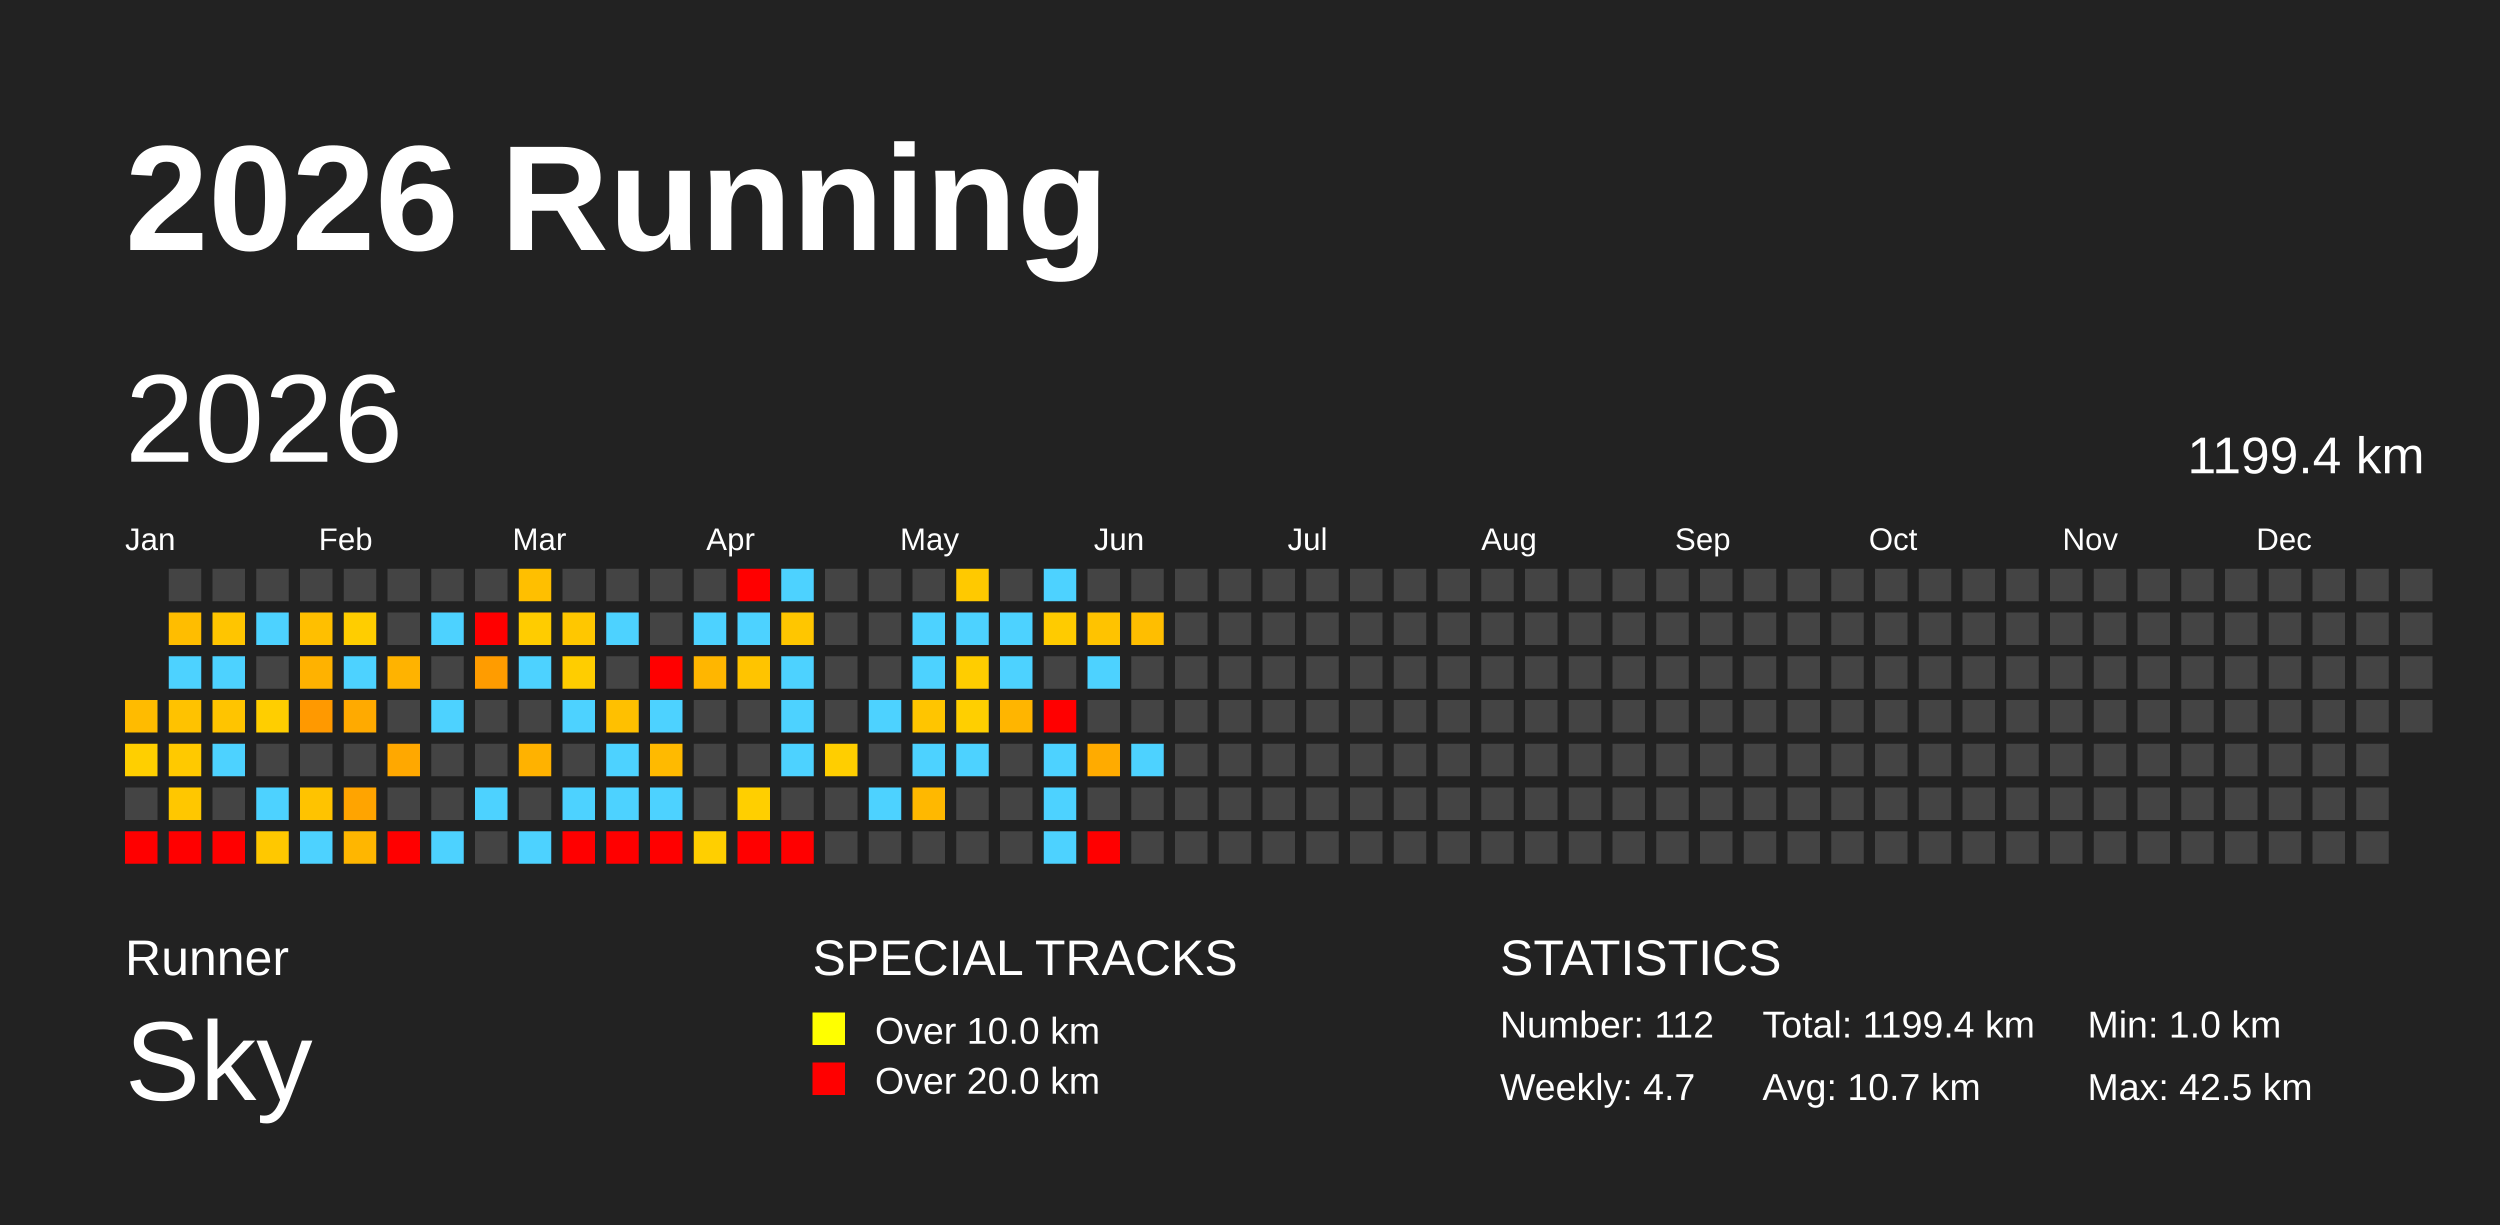
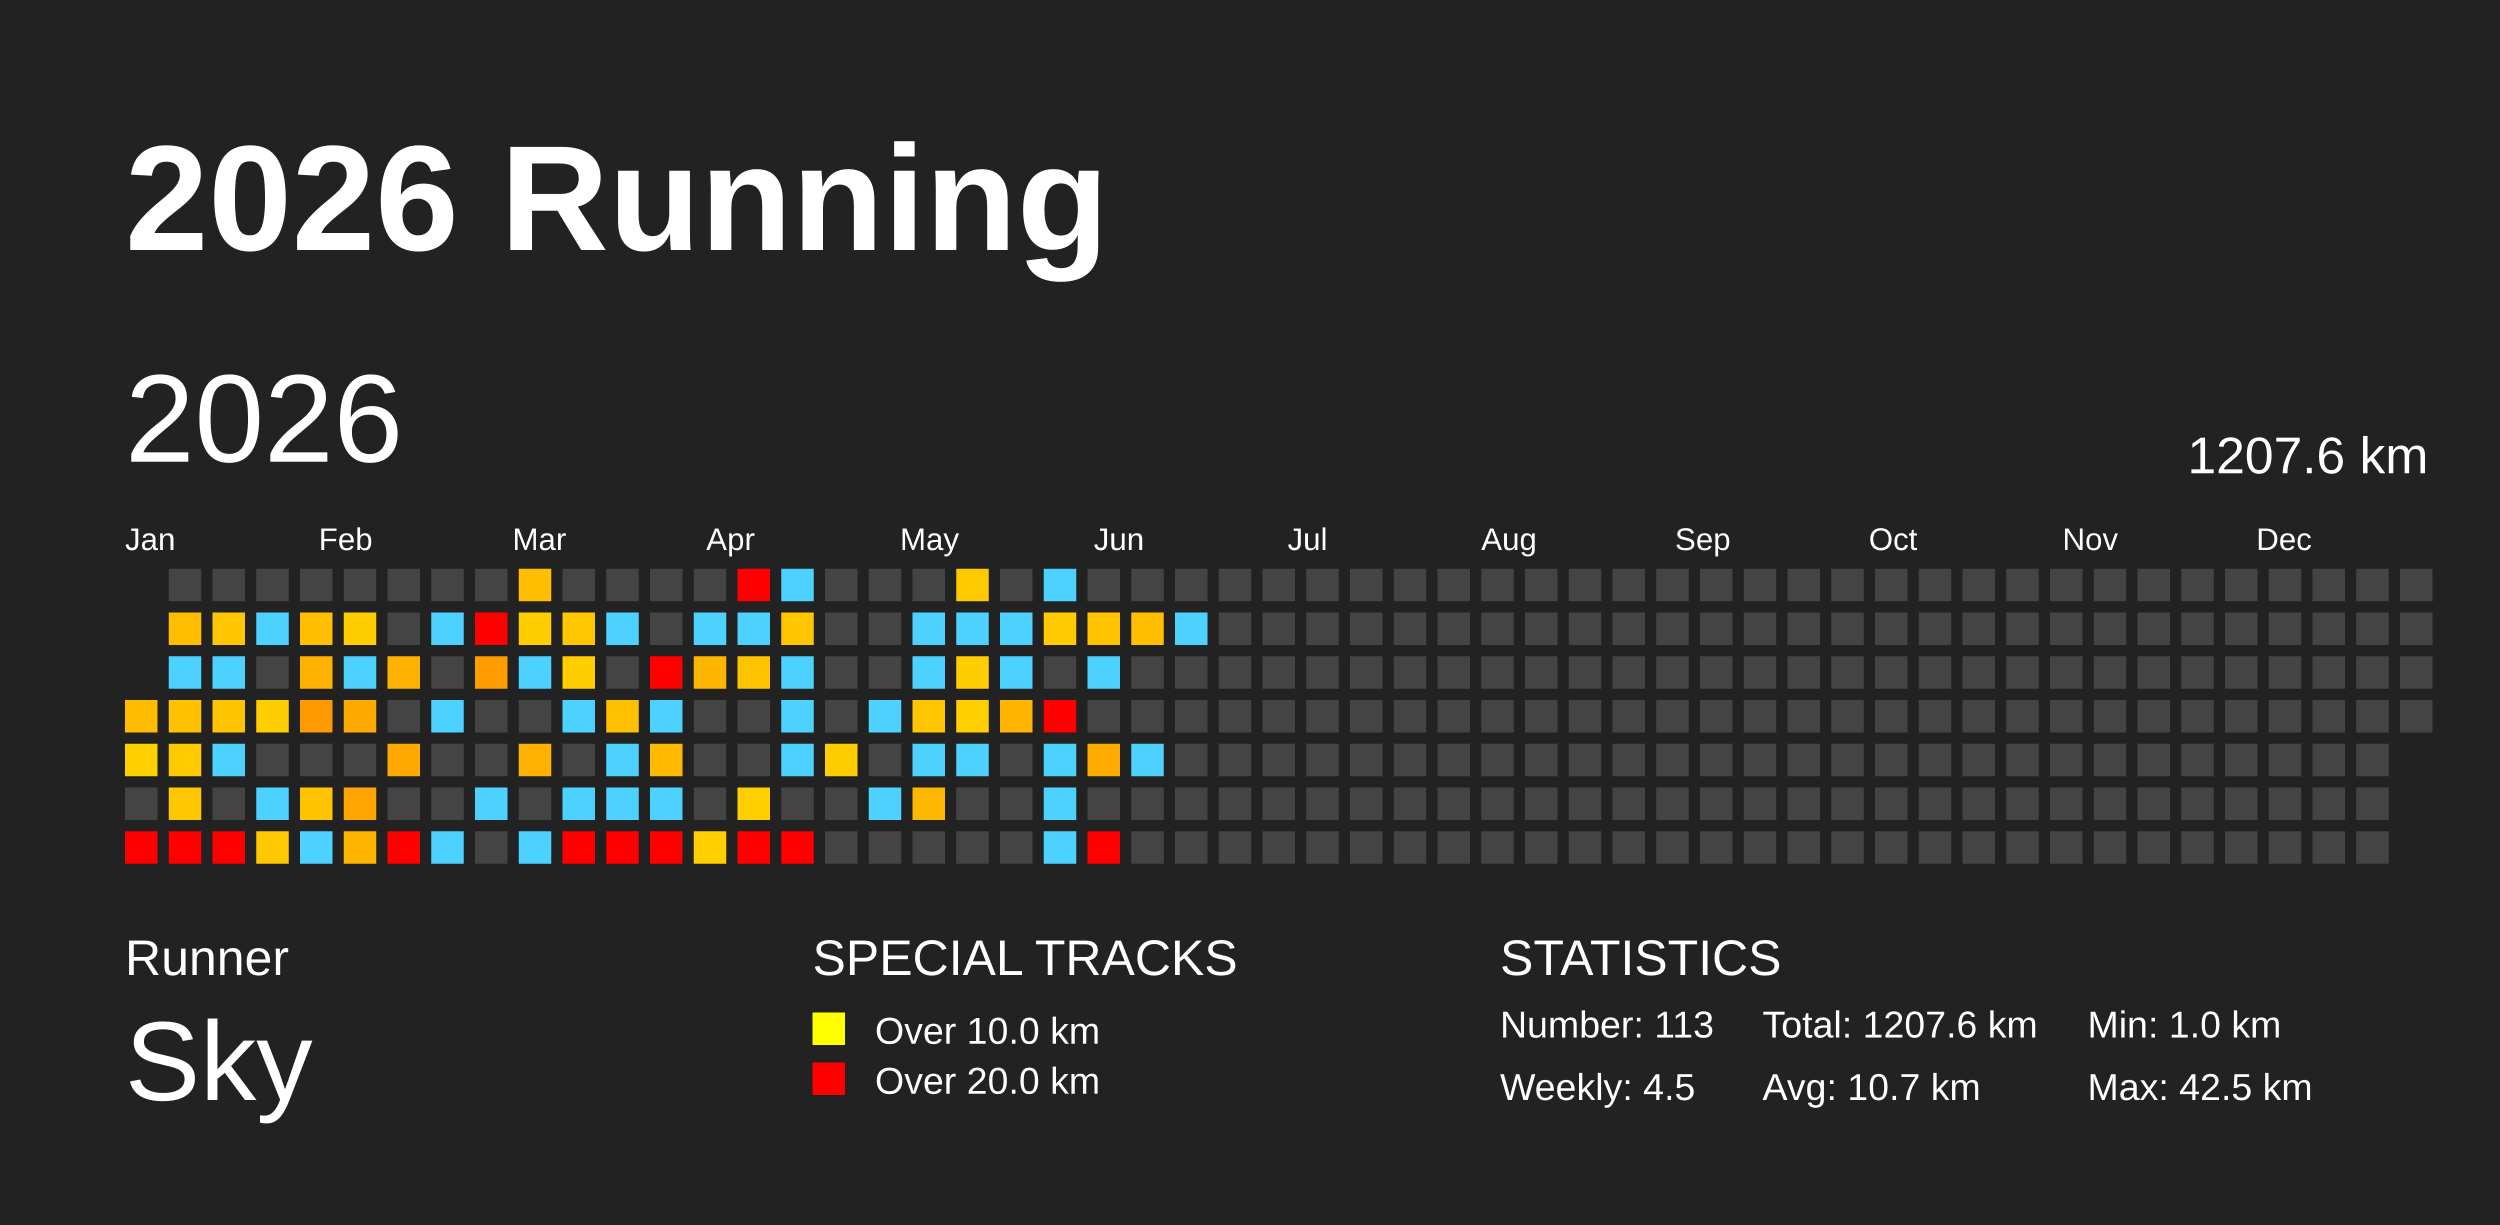
<svg xmlns="http://www.w3.org/2000/svg" baseProfile="full" height="98mm" version="1.1" viewBox="0,0,200,98" width="200mm">
  <defs />
  <rect fill="#222222" height="98" width="200" x="0" y="0" />
  <text fill="#FFFFFF" style="font-size:12px; font-family:Arial; font-weight:bold;" x="10" y="20">2026 Running</text>
  <text fill="#FFFFFF" style="font-size:4px; font-family:Arial" x="10" y="78">Runner</text>
  <text fill="#FFFFFF" style="font-size:9px; font-family:Arial" x="10" y="88">Sky</text>
  <text fill="#FFFFFF" style="font-size:4px; font-family:Arial" x="65" y="78">SPECIAL TRACKS</text>
  <rect fill="yellow" height="2.6" width="2.6" x="65" y="81" />
  <text fill="#FFFFFF" style="font-size:3px; font-family:Arial" x="70" y="83.5">Over 10.0 km</text>
  <rect fill="red" height="2.6" width="2.6" x="65" y="85" />
  <text fill="#FFFFFF" style="font-size:3px; font-family:Arial" x="70" y="87.5">Over 20.0 km</text>
  <text fill="#FFFFFF" style="font-size:4px; font-family:Arial" x="120" y="78">STATISTICS</text>
-   <text fill="#FFFFFF" style="font-size:3px; font-family:Arial" x="120" y="83">Number: 112</text>
-   <text fill="#FFFFFF" style="font-size:3px; font-family:Arial" x="120" y="88">Weekly: 4.7</text>
-   <text fill="#FFFFFF" style="font-size:3px; font-family:Arial" x="141" y="83">Total: 1199.4 km</text>
+   <text fill="#FFFFFF" style="font-size:3px; font-family:Arial" x="120" y="83">Number: 113</text>
+   <text fill="#FFFFFF" style="font-size:3px; font-family:Arial" x="120" y="88">Weekly: 4.5</text>
+   <text fill="#FFFFFF" style="font-size:3px; font-family:Arial" x="141" y="83">Total: 1207.6 km</text>
  <text fill="#FFFFFF" style="font-size:3px; font-family:Arial" x="141" y="88">Avg: 10.7 km</text>
  <text fill="#FFFFFF" style="font-size:3px; font-family:Arial" x="167" y="83">Min: 1.0 km</text>
  <text fill="#FFFFFF" style="font-size:3px; font-family:Arial" x="167" y="88">Max: 42.5 km</text>
  <text dominant-baseline="hanging" fill="#FFFFFF" style="font-size:10.0px; font-family:Arial;" x="10" y="30">2026</text>
-   <text dominant-baseline="hanging" fill="#FFFFFF" style="font-size:4.125px; font-family:Arial;" x="175" y="35">1199.4 km</text>
+   <text dominant-baseline="hanging" fill="#FFFFFF" style="font-size:4.125px; font-family:Arial;" x="175" y="35">1207.6 km</text>
  <text fill="#FFFFFF" style="font-size:2.5px; font-family:Arial" x="10.0" y="44">Jan</text>
  <text fill="#FFFFFF" style="font-size:2.5px; font-family:Arial" x="25.5" y="44">Feb</text>
  <text fill="#FFFFFF" style="font-size:2.5px; font-family:Arial" x="41.0" y="44">Mar</text>
  <text fill="#FFFFFF" style="font-size:2.5px; font-family:Arial" x="56.5" y="44">Apr</text>
  <text fill="#FFFFFF" style="font-size:2.5px; font-family:Arial" x="72.0" y="44">May</text>
  <text fill="#FFFFFF" style="font-size:2.5px; font-family:Arial" x="87.5" y="44">Jun</text>
  <text fill="#FFFFFF" style="font-size:2.5px; font-family:Arial" x="103.0" y="44">Jul</text>
  <text fill="#FFFFFF" style="font-size:2.5px; font-family:Arial" x="118.5" y="44">Aug</text>
  <text fill="#FFFFFF" style="font-size:2.5px; font-family:Arial" x="134.0" y="44">Sep</text>
  <text fill="#FFFFFF" style="font-size:2.5px; font-family:Arial" x="149.5" y="44">Oct</text>
  <text fill="#FFFFFF" style="font-size:2.5px; font-family:Arial" x="165.0" y="44">Nov</text>
  <text fill="#FFFFFF" style="font-size:2.5px; font-family:Arial" x="180.5" y="44">Dec</text>
  <rect fill="#ffbb00" height="2.6" width="2.6" x="10.0" y="56.0" />
  <rect fill="#ffcf00" height="2.6" width="2.6" x="10.0" y="59.5" />
  <rect fill="#444444" height="2.6" width="2.6" x="10.0" y="63.0" />
  <rect fill="red" height="2.6" width="2.6" x="10.0" y="66.5" />
  <rect fill="#444444" height="2.6" width="2.6" x="13.5" y="45.5" />
  <rect fill="#ffbd00" height="2.6" width="2.6" x="13.5" y="49.0" />
  <rect fill="#4dd2ff" height="2.6" width="2.6" x="13.5" y="52.5" />
  <rect fill="#ffc200" height="2.6" width="2.6" x="13.5" y="56.0" />
  <rect fill="#ffc900" height="2.6" width="2.6" x="13.5" y="59.5" />
  <rect fill="#ffc700" height="2.6" width="2.6" x="13.5" y="63.0" />
  <rect fill="red" height="2.6" width="2.6" x="13.5" y="66.5" />
  <rect fill="#444444" height="2.6" width="2.6" x="17.0" y="45.5" />
  <rect fill="#ffc500" height="2.6" width="2.6" x="17.0" y="49.0" />
  <rect fill="#4dd2ff" height="2.6" width="2.6" x="17.0" y="52.5" />
  <rect fill="#ffc400" height="2.6" width="2.6" x="17.0" y="56.0" />
  <rect fill="#4dd2ff" height="2.6" width="2.6" x="17.0" y="59.5" />
  <rect fill="#444444" height="2.6" width="2.6" x="17.0" y="63.0" />
  <rect fill="red" height="2.6" width="2.6" x="17.0" y="66.5" />
  <rect fill="#444444" height="2.6" width="2.6" x="20.5" y="45.5" />
  <rect fill="#4dd2ff" height="2.6" width="2.6" x="20.5" y="49.0" />
  <rect fill="#444444" height="2.6" width="2.6" x="20.5" y="52.5" />
  <rect fill="#ffce00" height="2.6" width="2.6" x="20.5" y="56.0" />
  <rect fill="#444444" height="2.6" width="2.6" x="20.5" y="59.5" />
  <rect fill="#4dd2ff" height="2.6" width="2.6" x="20.5" y="63.0" />
  <rect fill="#ffc800" height="2.6" width="2.6" x="20.5" y="66.5" />
  <rect fill="#444444" height="2.6" width="2.6" x="24.0" y="45.5" />
  <rect fill="#ffbf00" height="2.6" width="2.6" x="24.0" y="49.0" />
  <rect fill="#ffb200" height="2.6" width="2.6" x="24.0" y="52.5" />
  <rect fill="#ff9900" height="2.6" width="2.6" x="24.0" y="56.0" />
  <rect fill="#444444" height="2.6" width="2.6" x="24.0" y="59.5" />
  <rect fill="#ffc300" height="2.6" width="2.6" x="24.0" y="63.0" />
  <rect fill="#4dd2ff" height="2.6" width="2.6" x="24.0" y="66.5" />
  <rect fill="#444444" height="2.6" width="2.6" x="27.5" y="45.5" />
  <rect fill="#ffcd00" height="2.6" width="2.6" x="27.5" y="49.0" />
  <rect fill="#4dd2ff" height="2.6" width="2.6" x="27.5" y="52.5" />
  <rect fill="#ffaa00" height="2.6" width="2.6" x="27.5" y="56.0" />
  <rect fill="#444444" height="2.6" width="2.6" x="27.5" y="59.5" />
  <rect fill="#ffa400" height="2.6" width="2.6" x="27.5" y="63.0" />
  <rect fill="#ffb600" height="2.6" width="2.6" x="27.5" y="66.5" />
  <rect fill="#444444" height="2.6" width="2.6" x="31.0" y="45.5" />
  <rect fill="#444444" height="2.6" width="2.6" x="31.0" y="49.0" />
  <rect fill="#ffb300" height="2.6" width="2.6" x="31.0" y="52.5" />
  <rect fill="#444444" height="2.6" width="2.6" x="31.0" y="56.0" />
  <rect fill="#ffa800" height="2.6" width="2.6" x="31.0" y="59.5" />
  <rect fill="#444444" height="2.6" width="2.6" x="31.0" y="63.0" />
  <rect fill="red" height="2.6" width="2.6" x="31.0" y="66.5" />
  <rect fill="#444444" height="2.6" width="2.6" x="34.5" y="45.5" />
  <rect fill="#4dd2ff" height="2.6" width="2.6" x="34.5" y="49.0" />
  <rect fill="#444444" height="2.6" width="2.6" x="34.5" y="52.5" />
  <rect fill="#4dd2ff" height="2.6" width="2.6" x="34.5" y="56.0" />
  <rect fill="#444444" height="2.6" width="2.6" x="34.5" y="59.5" />
  <rect fill="#444444" height="2.6" width="2.6" x="34.5" y="63.0" />
  <rect fill="#4dd2ff" height="2.6" width="2.6" x="34.5" y="66.5" />
  <rect fill="#444444" height="2.6" width="2.6" x="38.0" y="45.5" />
  <rect fill="red" height="2.6" width="2.6" x="38.0" y="49.0" />
  <rect fill="#ff9c00" height="2.6" width="2.6" x="38.0" y="52.5" />
  <rect fill="#444444" height="2.6" width="2.6" x="38.0" y="56.0" />
  <rect fill="#444444" height="2.6" width="2.6" x="38.0" y="59.5" />
  <rect fill="#4dd2ff" height="2.6" width="2.6" x="38.0" y="63.0" />
  <rect fill="#444444" height="2.6" width="2.6" x="38.0" y="66.5" />
  <rect fill="#ffbf00" height="2.6" width="2.6" x="41.5" y="45.5" />
  <rect fill="#ffcc00" height="2.6" width="2.6" x="41.5" y="49.0" />
  <rect fill="#4dd2ff" height="2.6" width="2.6" x="41.5" y="52.5" />
  <rect fill="#444444" height="2.6" width="2.6" x="41.5" y="56.0" />
  <rect fill="#ffb200" height="2.6" width="2.6" x="41.5" y="59.5" />
  <rect fill="#444444" height="2.6" width="2.6" x="41.5" y="63.0" />
  <rect fill="#4dd2ff" height="2.6" width="2.6" x="41.5" y="66.5" />
  <rect fill="#444444" height="2.6" width="2.6" x="45.0" y="45.5" />
  <rect fill="#ffc700" height="2.6" width="2.6" x="45.0" y="49.0" />
  <rect fill="#ffcd00" height="2.6" width="2.6" x="45.0" y="52.5" />
  <rect fill="#4dd2ff" height="2.6" width="2.6" x="45.0" y="56.0" />
  <rect fill="#444444" height="2.6" width="2.6" x="45.0" y="59.5" />
  <rect fill="#4dd2ff" height="2.6" width="2.6" x="45.0" y="63.0" />
  <rect fill="red" height="2.6" width="2.6" x="45.0" y="66.5" />
  <rect fill="#444444" height="2.6" width="2.6" x="48.5" y="45.5" />
  <rect fill="#4dd2ff" height="2.6" width="2.6" x="48.5" y="49.0" />
  <rect fill="#444444" height="2.6" width="2.6" x="48.5" y="52.5" />
  <rect fill="#ffc000" height="2.6" width="2.6" x="48.5" y="56.0" />
  <rect fill="#4dd2ff" height="2.6" width="2.6" x="48.5" y="59.5" />
  <rect fill="#4dd2ff" height="2.6" width="2.6" x="48.5" y="63.0" />
  <rect fill="red" height="2.6" width="2.6" x="48.5" y="66.5" />
  <rect fill="#444444" height="2.6" width="2.6" x="52.0" y="45.5" />
  <rect fill="#444444" height="2.6" width="2.6" x="52.0" y="49.0" />
  <rect fill="red" height="2.6" width="2.6" x="52.0" y="52.5" />
  <rect fill="#4dd2ff" height="2.6" width="2.6" x="52.0" y="56.0" />
  <rect fill="#ffba00" height="2.6" width="2.6" x="52.0" y="59.5" />
  <rect fill="#4dd2ff" height="2.6" width="2.6" x="52.0" y="63.0" />
  <rect fill="red" height="2.6" width="2.6" x="52.0" y="66.5" />
  <rect fill="#444444" height="2.6" width="2.6" x="55.5" y="45.5" />
  <rect fill="#4dd2ff" height="2.6" width="2.6" x="55.5" y="49.0" />
  <rect fill="#ffb600" height="2.6" width="2.6" x="55.5" y="52.5" />
  <rect fill="#444444" height="2.6" width="2.6" x="55.5" y="56.0" />
  <rect fill="#444444" height="2.6" width="2.6" x="55.5" y="59.5" />
  <rect fill="#444444" height="2.6" width="2.6" x="55.5" y="63.0" />
  <rect fill="#ffcf00" height="2.6" width="2.6" x="55.5" y="66.5" />
  <rect fill="red" height="2.6" width="2.6" x="59.0" y="45.5" />
  <rect fill="#4dd2ff" height="2.6" width="2.6" x="59.0" y="49.0" />
  <rect fill="#ffc400" height="2.6" width="2.6" x="59.0" y="52.5" />
  <rect fill="#444444" height="2.6" width="2.6" x="59.0" y="56.0" />
  <rect fill="#444444" height="2.6" width="2.6" x="59.0" y="59.5" />
  <rect fill="#ffcf00" height="2.6" width="2.6" x="59.0" y="63.0" />
  <rect fill="red" height="2.6" width="2.6" x="59.0" y="66.5" />
  <rect fill="#4dd2ff" height="2.6" width="2.6" x="62.5" y="45.5" />
  <rect fill="#ffc600" height="2.6" width="2.6" x="62.5" y="49.0" />
  <rect fill="#4dd2ff" height="2.6" width="2.6" x="62.5" y="52.5" />
  <rect fill="#4dd2ff" height="2.6" width="2.6" x="62.5" y="56.0" />
  <rect fill="#4dd2ff" height="2.6" width="2.6" x="62.5" y="59.5" />
  <rect fill="#444444" height="2.6" width="2.6" x="62.5" y="63.0" />
  <rect fill="red" height="2.6" width="2.6" x="62.5" y="66.5" />
  <rect fill="#444444" height="2.6" width="2.6" x="66.0" y="45.5" />
  <rect fill="#444444" height="2.6" width="2.6" x="66.0" y="49.0" />
  <rect fill="#444444" height="2.6" width="2.6" x="66.0" y="52.5" />
  <rect fill="#444444" height="2.6" width="2.6" x="66.0" y="56.0" />
  <rect fill="#ffce00" height="2.6" width="2.6" x="66.0" y="59.5" />
  <rect fill="#444444" height="2.6" width="2.6" x="66.0" y="63.0" />
  <rect fill="#444444" height="2.6" width="2.6" x="66.0" y="66.5" />
  <rect fill="#444444" height="2.6" width="2.6" x="69.5" y="45.5" />
  <rect fill="#444444" height="2.6" width="2.6" x="69.5" y="49.0" />
  <rect fill="#444444" height="2.6" width="2.6" x="69.5" y="52.5" />
  <rect fill="#4dd2ff" height="2.6" width="2.6" x="69.5" y="56.0" />
  <rect fill="#444444" height="2.6" width="2.6" x="69.5" y="59.5" />
  <rect fill="#4dd2ff" height="2.6" width="2.6" x="69.5" y="63.0" />
  <rect fill="#444444" height="2.6" width="2.6" x="69.5" y="66.5" />
  <rect fill="#444444" height="2.6" width="2.6" x="73.0" y="45.5" />
  <rect fill="#4dd2ff" height="2.6" width="2.6" x="73.0" y="49.0" />
  <rect fill="#4dd2ff" height="2.6" width="2.6" x="73.0" y="52.5" />
  <rect fill="#ffc500" height="2.6" width="2.6" x="73.0" y="56.0" />
  <rect fill="#4dd2ff" height="2.6" width="2.6" x="73.0" y="59.5" />
  <rect fill="#ffb800" height="2.6" width="2.6" x="73.0" y="63.0" />
  <rect fill="#444444" height="2.6" width="2.6" x="73.0" y="66.5" />
  <rect fill="#ffc900" height="2.6" width="2.6" x="76.5" y="45.5" />
  <rect fill="#4dd2ff" height="2.6" width="2.6" x="76.5" y="49.0" />
  <rect fill="#ffcd00" height="2.6" width="2.6" x="76.5" y="52.5" />
  <rect fill="#ffcf00" height="2.6" width="2.6" x="76.5" y="56.0" />
  <rect fill="#4dd2ff" height="2.6" width="2.6" x="76.5" y="59.5" />
  <rect fill="#444444" height="2.6" width="2.6" x="76.5" y="63.0" />
  <rect fill="#444444" height="2.6" width="2.6" x="76.5" y="66.5" />
  <rect fill="#444444" height="2.6" width="2.6" x="80.0" y="45.5" />
  <rect fill="#4dd2ff" height="2.6" width="2.6" x="80.0" y="49.0" />
  <rect fill="#4dd2ff" height="2.6" width="2.6" x="80.0" y="52.5" />
  <rect fill="#ffb500" height="2.6" width="2.6" x="80.0" y="56.0" />
  <rect fill="#444444" height="2.6" width="2.6" x="80.0" y="59.5" />
  <rect fill="#444444" height="2.6" width="2.6" x="80.0" y="63.0" />
  <rect fill="#444444" height="2.6" width="2.6" x="80.0" y="66.5" />
  <rect fill="#4dd2ff" height="2.6" width="2.6" x="83.5" y="45.5" />
  <rect fill="#ffcb00" height="2.6" width="2.6" x="83.5" y="49.0" />
  <rect fill="#444444" height="2.6" width="2.6" x="83.5" y="52.5" />
  <rect fill="red" height="2.6" width="2.6" x="83.5" y="56.0" />
  <rect fill="#4dd2ff" height="2.6" width="2.6" x="83.5" y="59.5" />
  <rect fill="#4dd2ff" height="2.6" width="2.6" x="83.5" y="63.0" />
  <rect fill="#4dd2ff" height="2.6" width="2.6" x="83.5" y="66.5" />
  <rect fill="#444444" height="2.6" width="2.6" x="87.0" y="45.5" />
  <rect fill="#ffc300" height="2.6" width="2.6" x="87.0" y="49.0" />
  <rect fill="#4dd2ff" height="2.6" width="2.6" x="87.0" y="52.5" />
  <rect fill="#444444" height="2.6" width="2.6" x="87.0" y="56.0" />
  <rect fill="#ffab00" height="2.6" width="2.6" x="87.0" y="59.5" />
  <rect fill="#444444" height="2.6" width="2.6" x="87.0" y="63.0" />
  <rect fill="red" height="2.6" width="2.6" x="87.0" y="66.5" />
  <rect fill="#444444" height="2.6" width="2.6" x="90.5" y="45.5" />
  <rect fill="#ffbe00" height="2.6" width="2.6" x="90.5" y="49.0" />
  <rect fill="#444444" height="2.6" width="2.6" x="90.5" y="52.5" />
  <rect fill="#444444" height="2.6" width="2.6" x="90.5" y="56.0" />
  <rect fill="#4dd2ff" height="2.6" width="2.6" x="90.5" y="59.5" />
  <rect fill="#444444" height="2.6" width="2.6" x="90.5" y="63.0" />
  <rect fill="#444444" height="2.6" width="2.6" x="90.5" y="66.5" />
  <rect fill="#444444" height="2.6" width="2.6" x="94.0" y="45.5" />
-   <rect fill="#444444" height="2.6" width="2.6" x="94.0" y="49.0" />
+   <rect fill="#4dd2ff" height="2.6" width="2.6" x="94.0" y="49.0" />
  <rect fill="#444444" height="2.6" width="2.6" x="94.0" y="52.5" />
  <rect fill="#444444" height="2.6" width="2.6" x="94.0" y="56.0" />
  <rect fill="#444444" height="2.6" width="2.6" x="94.0" y="59.5" />
  <rect fill="#444444" height="2.6" width="2.6" x="94.0" y="63.0" />
  <rect fill="#444444" height="2.6" width="2.6" x="94.0" y="66.5" />
  <rect fill="#444444" height="2.6" width="2.6" x="97.5" y="45.5" />
  <rect fill="#444444" height="2.6" width="2.6" x="97.5" y="49.0" />
  <rect fill="#444444" height="2.6" width="2.6" x="97.5" y="52.5" />
  <rect fill="#444444" height="2.6" width="2.6" x="97.5" y="56.0" />
  <rect fill="#444444" height="2.6" width="2.6" x="97.5" y="59.5" />
  <rect fill="#444444" height="2.6" width="2.6" x="97.5" y="63.0" />
  <rect fill="#444444" height="2.6" width="2.6" x="97.5" y="66.5" />
  <rect fill="#444444" height="2.6" width="2.6" x="101.0" y="45.5" />
  <rect fill="#444444" height="2.6" width="2.6" x="101.0" y="49.0" />
  <rect fill="#444444" height="2.6" width="2.6" x="101.0" y="52.5" />
  <rect fill="#444444" height="2.6" width="2.6" x="101.0" y="56.0" />
  <rect fill="#444444" height="2.6" width="2.6" x="101.0" y="59.5" />
  <rect fill="#444444" height="2.6" width="2.6" x="101.0" y="63.0" />
  <rect fill="#444444" height="2.6" width="2.6" x="101.0" y="66.5" />
  <rect fill="#444444" height="2.6" width="2.6" x="104.5" y="45.5" />
  <rect fill="#444444" height="2.6" width="2.6" x="104.5" y="49.0" />
  <rect fill="#444444" height="2.6" width="2.6" x="104.5" y="52.5" />
  <rect fill="#444444" height="2.6" width="2.6" x="104.5" y="56.0" />
  <rect fill="#444444" height="2.6" width="2.6" x="104.5" y="59.5" />
  <rect fill="#444444" height="2.6" width="2.6" x="104.5" y="63.0" />
  <rect fill="#444444" height="2.6" width="2.6" x="104.5" y="66.5" />
  <rect fill="#444444" height="2.6" width="2.6" x="108.0" y="45.5" />
  <rect fill="#444444" height="2.6" width="2.6" x="108.0" y="49.0" />
  <rect fill="#444444" height="2.6" width="2.6" x="108.0" y="52.5" />
  <rect fill="#444444" height="2.6" width="2.6" x="108.0" y="56.0" />
  <rect fill="#444444" height="2.6" width="2.6" x="108.0" y="59.5" />
  <rect fill="#444444" height="2.6" width="2.6" x="108.0" y="63.0" />
  <rect fill="#444444" height="2.6" width="2.6" x="108.0" y="66.5" />
  <rect fill="#444444" height="2.6" width="2.6" x="111.5" y="45.5" />
  <rect fill="#444444" height="2.6" width="2.6" x="111.5" y="49.0" />
  <rect fill="#444444" height="2.6" width="2.6" x="111.5" y="52.5" />
  <rect fill="#444444" height="2.6" width="2.6" x="111.5" y="56.0" />
  <rect fill="#444444" height="2.6" width="2.6" x="111.5" y="59.5" />
  <rect fill="#444444" height="2.6" width="2.6" x="111.5" y="63.0" />
  <rect fill="#444444" height="2.6" width="2.6" x="111.5" y="66.5" />
  <rect fill="#444444" height="2.6" width="2.6" x="115.0" y="45.5" />
  <rect fill="#444444" height="2.6" width="2.6" x="115.0" y="49.0" />
  <rect fill="#444444" height="2.6" width="2.6" x="115.0" y="52.5" />
  <rect fill="#444444" height="2.6" width="2.6" x="115.0" y="56.0" />
  <rect fill="#444444" height="2.6" width="2.6" x="115.0" y="59.5" />
  <rect fill="#444444" height="2.6" width="2.6" x="115.0" y="63.0" />
  <rect fill="#444444" height="2.6" width="2.6" x="115.0" y="66.5" />
  <rect fill="#444444" height="2.6" width="2.6" x="118.5" y="45.5" />
  <rect fill="#444444" height="2.6" width="2.6" x="118.5" y="49.0" />
  <rect fill="#444444" height="2.6" width="2.6" x="118.5" y="52.5" />
  <rect fill="#444444" height="2.6" width="2.6" x="118.5" y="56.0" />
  <rect fill="#444444" height="2.6" width="2.6" x="118.5" y="59.5" />
  <rect fill="#444444" height="2.6" width="2.6" x="118.5" y="63.0" />
  <rect fill="#444444" height="2.6" width="2.6" x="118.5" y="66.5" />
  <rect fill="#444444" height="2.6" width="2.6" x="122.0" y="45.5" />
  <rect fill="#444444" height="2.6" width="2.6" x="122.0" y="49.0" />
  <rect fill="#444444" height="2.6" width="2.6" x="122.0" y="52.5" />
  <rect fill="#444444" height="2.6" width="2.6" x="122.0" y="56.0" />
  <rect fill="#444444" height="2.6" width="2.6" x="122.0" y="59.5" />
  <rect fill="#444444" height="2.6" width="2.6" x="122.0" y="63.0" />
  <rect fill="#444444" height="2.6" width="2.6" x="122.0" y="66.5" />
  <rect fill="#444444" height="2.6" width="2.6" x="125.5" y="45.5" />
  <rect fill="#444444" height="2.6" width="2.6" x="125.5" y="49.0" />
  <rect fill="#444444" height="2.6" width="2.6" x="125.5" y="52.5" />
  <rect fill="#444444" height="2.6" width="2.6" x="125.5" y="56.0" />
  <rect fill="#444444" height="2.6" width="2.6" x="125.5" y="59.5" />
  <rect fill="#444444" height="2.6" width="2.6" x="125.5" y="63.0" />
  <rect fill="#444444" height="2.6" width="2.6" x="125.5" y="66.5" />
  <rect fill="#444444" height="2.6" width="2.6" x="129.0" y="45.5" />
  <rect fill="#444444" height="2.6" width="2.6" x="129.0" y="49.0" />
  <rect fill="#444444" height="2.6" width="2.6" x="129.0" y="52.5" />
  <rect fill="#444444" height="2.6" width="2.6" x="129.0" y="56.0" />
  <rect fill="#444444" height="2.6" width="2.6" x="129.0" y="59.5" />
  <rect fill="#444444" height="2.6" width="2.6" x="129.0" y="63.0" />
  <rect fill="#444444" height="2.6" width="2.6" x="129.0" y="66.5" />
  <rect fill="#444444" height="2.6" width="2.6" x="132.5" y="45.5" />
  <rect fill="#444444" height="2.6" width="2.6" x="132.5" y="49.0" />
  <rect fill="#444444" height="2.6" width="2.6" x="132.5" y="52.5" />
  <rect fill="#444444" height="2.6" width="2.6" x="132.5" y="56.0" />
  <rect fill="#444444" height="2.6" width="2.6" x="132.5" y="59.5" />
  <rect fill="#444444" height="2.6" width="2.6" x="132.5" y="63.0" />
  <rect fill="#444444" height="2.6" width="2.6" x="132.5" y="66.5" />
  <rect fill="#444444" height="2.6" width="2.6" x="136.0" y="45.5" />
  <rect fill="#444444" height="2.6" width="2.6" x="136.0" y="49.0" />
  <rect fill="#444444" height="2.6" width="2.6" x="136.0" y="52.5" />
  <rect fill="#444444" height="2.6" width="2.6" x="136.0" y="56.0" />
  <rect fill="#444444" height="2.6" width="2.6" x="136.0" y="59.5" />
  <rect fill="#444444" height="2.6" width="2.6" x="136.0" y="63.0" />
  <rect fill="#444444" height="2.6" width="2.6" x="136.0" y="66.5" />
  <rect fill="#444444" height="2.6" width="2.6" x="139.5" y="45.5" />
  <rect fill="#444444" height="2.6" width="2.6" x="139.5" y="49.0" />
  <rect fill="#444444" height="2.6" width="2.6" x="139.5" y="52.5" />
  <rect fill="#444444" height="2.6" width="2.6" x="139.5" y="56.0" />
  <rect fill="#444444" height="2.6" width="2.6" x="139.5" y="59.5" />
  <rect fill="#444444" height="2.6" width="2.6" x="139.5" y="63.0" />
  <rect fill="#444444" height="2.6" width="2.6" x="139.5" y="66.5" />
  <rect fill="#444444" height="2.6" width="2.6" x="143.0" y="45.5" />
  <rect fill="#444444" height="2.6" width="2.6" x="143.0" y="49.0" />
  <rect fill="#444444" height="2.6" width="2.6" x="143.0" y="52.5" />
  <rect fill="#444444" height="2.6" width="2.6" x="143.0" y="56.0" />
  <rect fill="#444444" height="2.6" width="2.6" x="143.0" y="59.5" />
  <rect fill="#444444" height="2.6" width="2.6" x="143.0" y="63.0" />
  <rect fill="#444444" height="2.6" width="2.6" x="143.0" y="66.5" />
  <rect fill="#444444" height="2.6" width="2.6" x="146.5" y="45.5" />
  <rect fill="#444444" height="2.6" width="2.6" x="146.5" y="49.0" />
  <rect fill="#444444" height="2.6" width="2.6" x="146.5" y="52.5" />
  <rect fill="#444444" height="2.6" width="2.6" x="146.5" y="56.0" />
  <rect fill="#444444" height="2.6" width="2.6" x="146.5" y="59.5" />
  <rect fill="#444444" height="2.6" width="2.6" x="146.5" y="63.0" />
  <rect fill="#444444" height="2.6" width="2.6" x="146.5" y="66.5" />
  <rect fill="#444444" height="2.6" width="2.6" x="150.0" y="45.5" />
  <rect fill="#444444" height="2.6" width="2.6" x="150.0" y="49.0" />
  <rect fill="#444444" height="2.6" width="2.6" x="150.0" y="52.5" />
  <rect fill="#444444" height="2.6" width="2.6" x="150.0" y="56.0" />
  <rect fill="#444444" height="2.6" width="2.6" x="150.0" y="59.5" />
  <rect fill="#444444" height="2.6" width="2.6" x="150.0" y="63.0" />
  <rect fill="#444444" height="2.6" width="2.6" x="150.0" y="66.5" />
  <rect fill="#444444" height="2.6" width="2.6" x="153.5" y="45.5" />
  <rect fill="#444444" height="2.6" width="2.6" x="153.5" y="49.0" />
  <rect fill="#444444" height="2.6" width="2.6" x="153.5" y="52.5" />
  <rect fill="#444444" height="2.6" width="2.6" x="153.5" y="56.0" />
  <rect fill="#444444" height="2.6" width="2.6" x="153.5" y="59.5" />
  <rect fill="#444444" height="2.6" width="2.6" x="153.5" y="63.0" />
  <rect fill="#444444" height="2.6" width="2.6" x="153.5" y="66.5" />
  <rect fill="#444444" height="2.6" width="2.6" x="157.0" y="45.5" />
  <rect fill="#444444" height="2.6" width="2.6" x="157.0" y="49.0" />
  <rect fill="#444444" height="2.6" width="2.6" x="157.0" y="52.5" />
  <rect fill="#444444" height="2.6" width="2.6" x="157.0" y="56.0" />
  <rect fill="#444444" height="2.6" width="2.6" x="157.0" y="59.5" />
  <rect fill="#444444" height="2.6" width="2.6" x="157.0" y="63.0" />
  <rect fill="#444444" height="2.6" width="2.6" x="157.0" y="66.5" />
  <rect fill="#444444" height="2.6" width="2.6" x="160.5" y="45.5" />
  <rect fill="#444444" height="2.6" width="2.6" x="160.5" y="49.0" />
  <rect fill="#444444" height="2.6" width="2.6" x="160.5" y="52.5" />
  <rect fill="#444444" height="2.6" width="2.6" x="160.5" y="56.0" />
  <rect fill="#444444" height="2.6" width="2.6" x="160.5" y="59.5" />
  <rect fill="#444444" height="2.6" width="2.6" x="160.5" y="63.0" />
  <rect fill="#444444" height="2.6" width="2.6" x="160.5" y="66.5" />
  <rect fill="#444444" height="2.6" width="2.6" x="164.0" y="45.5" />
  <rect fill="#444444" height="2.6" width="2.6" x="164.0" y="49.0" />
  <rect fill="#444444" height="2.6" width="2.6" x="164.0" y="52.5" />
  <rect fill="#444444" height="2.6" width="2.6" x="164.0" y="56.0" />
  <rect fill="#444444" height="2.6" width="2.6" x="164.0" y="59.5" />
  <rect fill="#444444" height="2.6" width="2.6" x="164.0" y="63.0" />
  <rect fill="#444444" height="2.6" width="2.6" x="164.0" y="66.5" />
  <rect fill="#444444" height="2.6" width="2.6" x="167.5" y="45.5" />
  <rect fill="#444444" height="2.6" width="2.6" x="167.5" y="49.0" />
  <rect fill="#444444" height="2.6" width="2.6" x="167.5" y="52.5" />
  <rect fill="#444444" height="2.6" width="2.6" x="167.5" y="56.0" />
  <rect fill="#444444" height="2.6" width="2.6" x="167.5" y="59.5" />
  <rect fill="#444444" height="2.6" width="2.6" x="167.5" y="63.0" />
  <rect fill="#444444" height="2.6" width="2.6" x="167.5" y="66.5" />
  <rect fill="#444444" height="2.6" width="2.6" x="171.0" y="45.5" />
  <rect fill="#444444" height="2.6" width="2.6" x="171.0" y="49.0" />
  <rect fill="#444444" height="2.6" width="2.6" x="171.0" y="52.5" />
  <rect fill="#444444" height="2.6" width="2.6" x="171.0" y="56.0" />
  <rect fill="#444444" height="2.6" width="2.6" x="171.0" y="59.5" />
  <rect fill="#444444" height="2.6" width="2.6" x="171.0" y="63.0" />
  <rect fill="#444444" height="2.6" width="2.6" x="171.0" y="66.5" />
  <rect fill="#444444" height="2.6" width="2.6" x="174.5" y="45.5" />
  <rect fill="#444444" height="2.6" width="2.6" x="174.5" y="49.0" />
  <rect fill="#444444" height="2.6" width="2.6" x="174.5" y="52.5" />
  <rect fill="#444444" height="2.6" width="2.6" x="174.5" y="56.0" />
  <rect fill="#444444" height="2.6" width="2.6" x="174.5" y="59.5" />
  <rect fill="#444444" height="2.6" width="2.6" x="174.5" y="63.0" />
  <rect fill="#444444" height="2.6" width="2.6" x="174.5" y="66.5" />
  <rect fill="#444444" height="2.6" width="2.6" x="178.0" y="45.5" />
  <rect fill="#444444" height="2.6" width="2.6" x="178.0" y="49.0" />
  <rect fill="#444444" height="2.6" width="2.6" x="178.0" y="52.5" />
  <rect fill="#444444" height="2.6" width="2.6" x="178.0" y="56.0" />
  <rect fill="#444444" height="2.6" width="2.6" x="178.0" y="59.5" />
  <rect fill="#444444" height="2.6" width="2.6" x="178.0" y="63.0" />
  <rect fill="#444444" height="2.6" width="2.6" x="178.0" y="66.5" />
  <rect fill="#444444" height="2.6" width="2.6" x="181.5" y="45.5" />
  <rect fill="#444444" height="2.6" width="2.6" x="181.5" y="49.0" />
  <rect fill="#444444" height="2.6" width="2.6" x="181.5" y="52.5" />
  <rect fill="#444444" height="2.6" width="2.6" x="181.5" y="56.0" />
  <rect fill="#444444" height="2.6" width="2.6" x="181.5" y="59.5" />
  <rect fill="#444444" height="2.6" width="2.6" x="181.5" y="63.0" />
  <rect fill="#444444" height="2.6" width="2.6" x="181.5" y="66.5" />
  <rect fill="#444444" height="2.6" width="2.6" x="185.0" y="45.5" />
  <rect fill="#444444" height="2.6" width="2.6" x="185.0" y="49.0" />
  <rect fill="#444444" height="2.6" width="2.6" x="185.0" y="52.5" />
  <rect fill="#444444" height="2.6" width="2.6" x="185.0" y="56.0" />
  <rect fill="#444444" height="2.6" width="2.6" x="185.0" y="59.5" />
  <rect fill="#444444" height="2.6" width="2.6" x="185.0" y="63.0" />
  <rect fill="#444444" height="2.6" width="2.6" x="185.0" y="66.5" />
  <rect fill="#444444" height="2.6" width="2.6" x="188.5" y="45.5" />
  <rect fill="#444444" height="2.6" width="2.6" x="188.5" y="49.0" />
  <rect fill="#444444" height="2.6" width="2.6" x="188.5" y="52.5" />
  <rect fill="#444444" height="2.6" width="2.6" x="188.5" y="56.0" />
  <rect fill="#444444" height="2.6" width="2.6" x="188.5" y="59.5" />
  <rect fill="#444444" height="2.6" width="2.6" x="188.5" y="63.0" />
  <rect fill="#444444" height="2.6" width="2.6" x="188.5" y="66.5" />
  <rect fill="#444444" height="2.6" width="2.6" x="192.0" y="45.5" />
  <rect fill="#444444" height="2.6" width="2.6" x="192.0" y="49.0" />
  <rect fill="#444444" height="2.6" width="2.6" x="192.0" y="52.5" />
  <rect fill="#444444" height="2.6" width="2.6" x="192.0" y="56.0" />
</svg>
